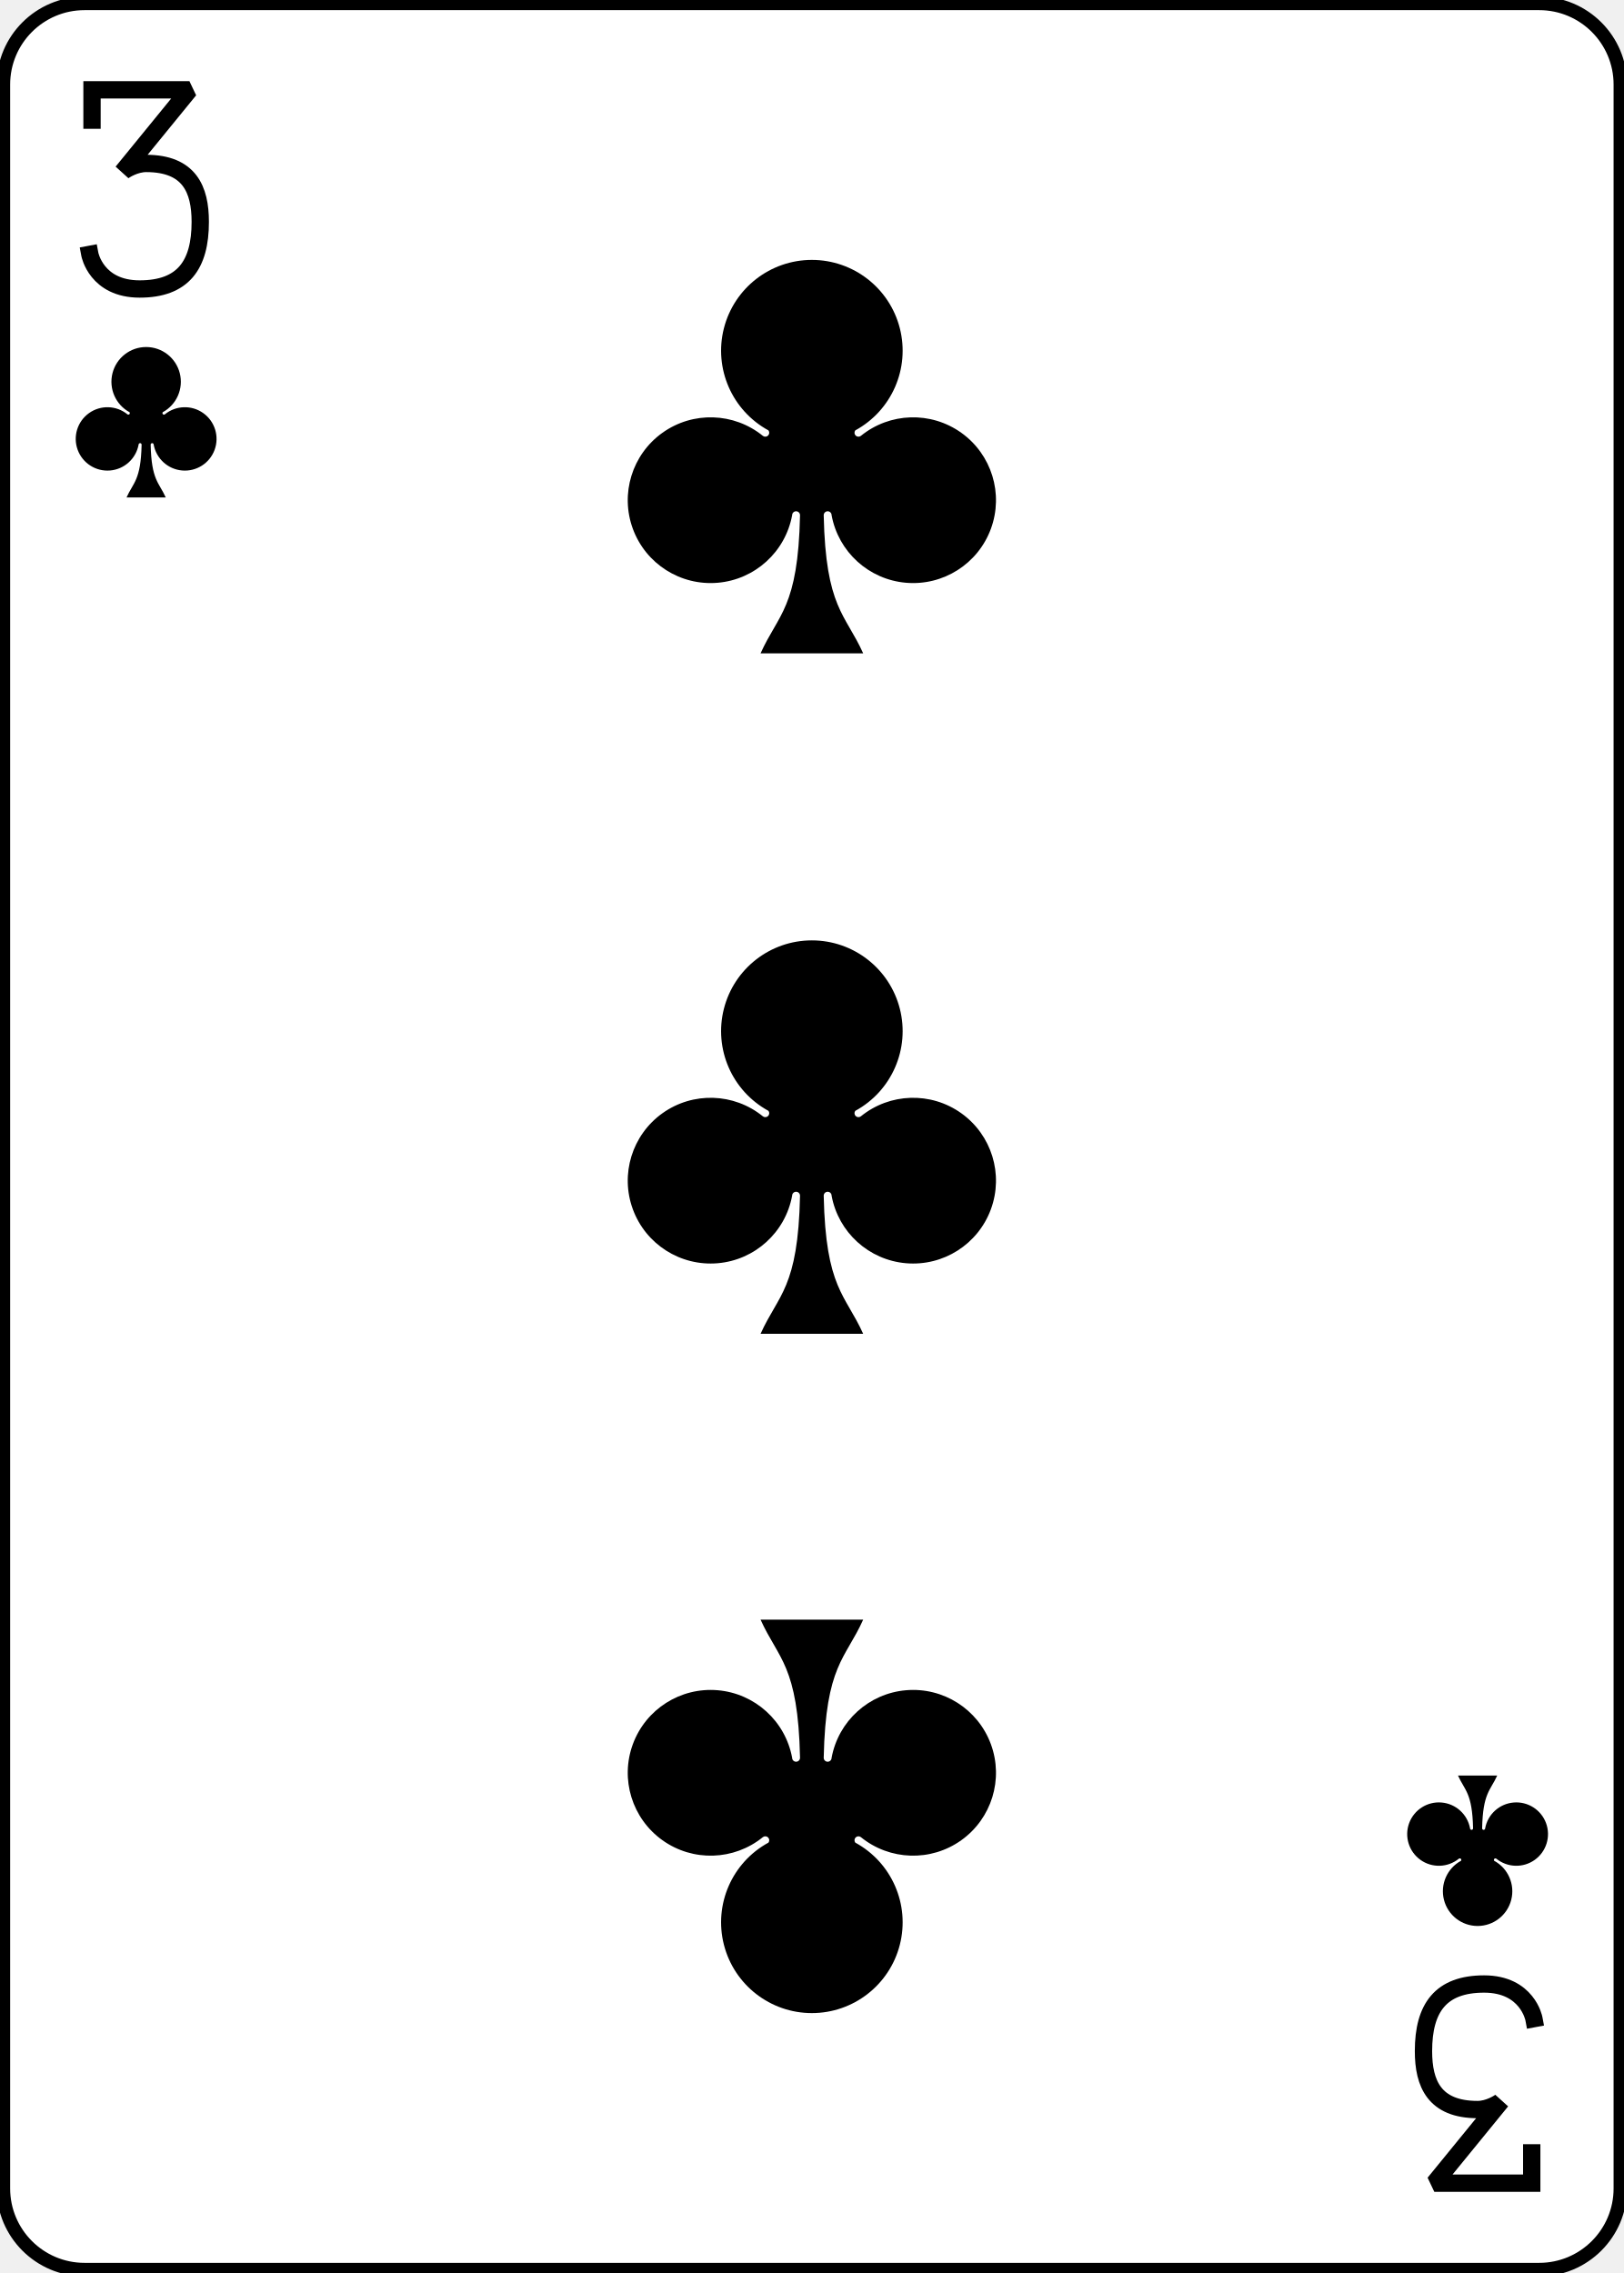
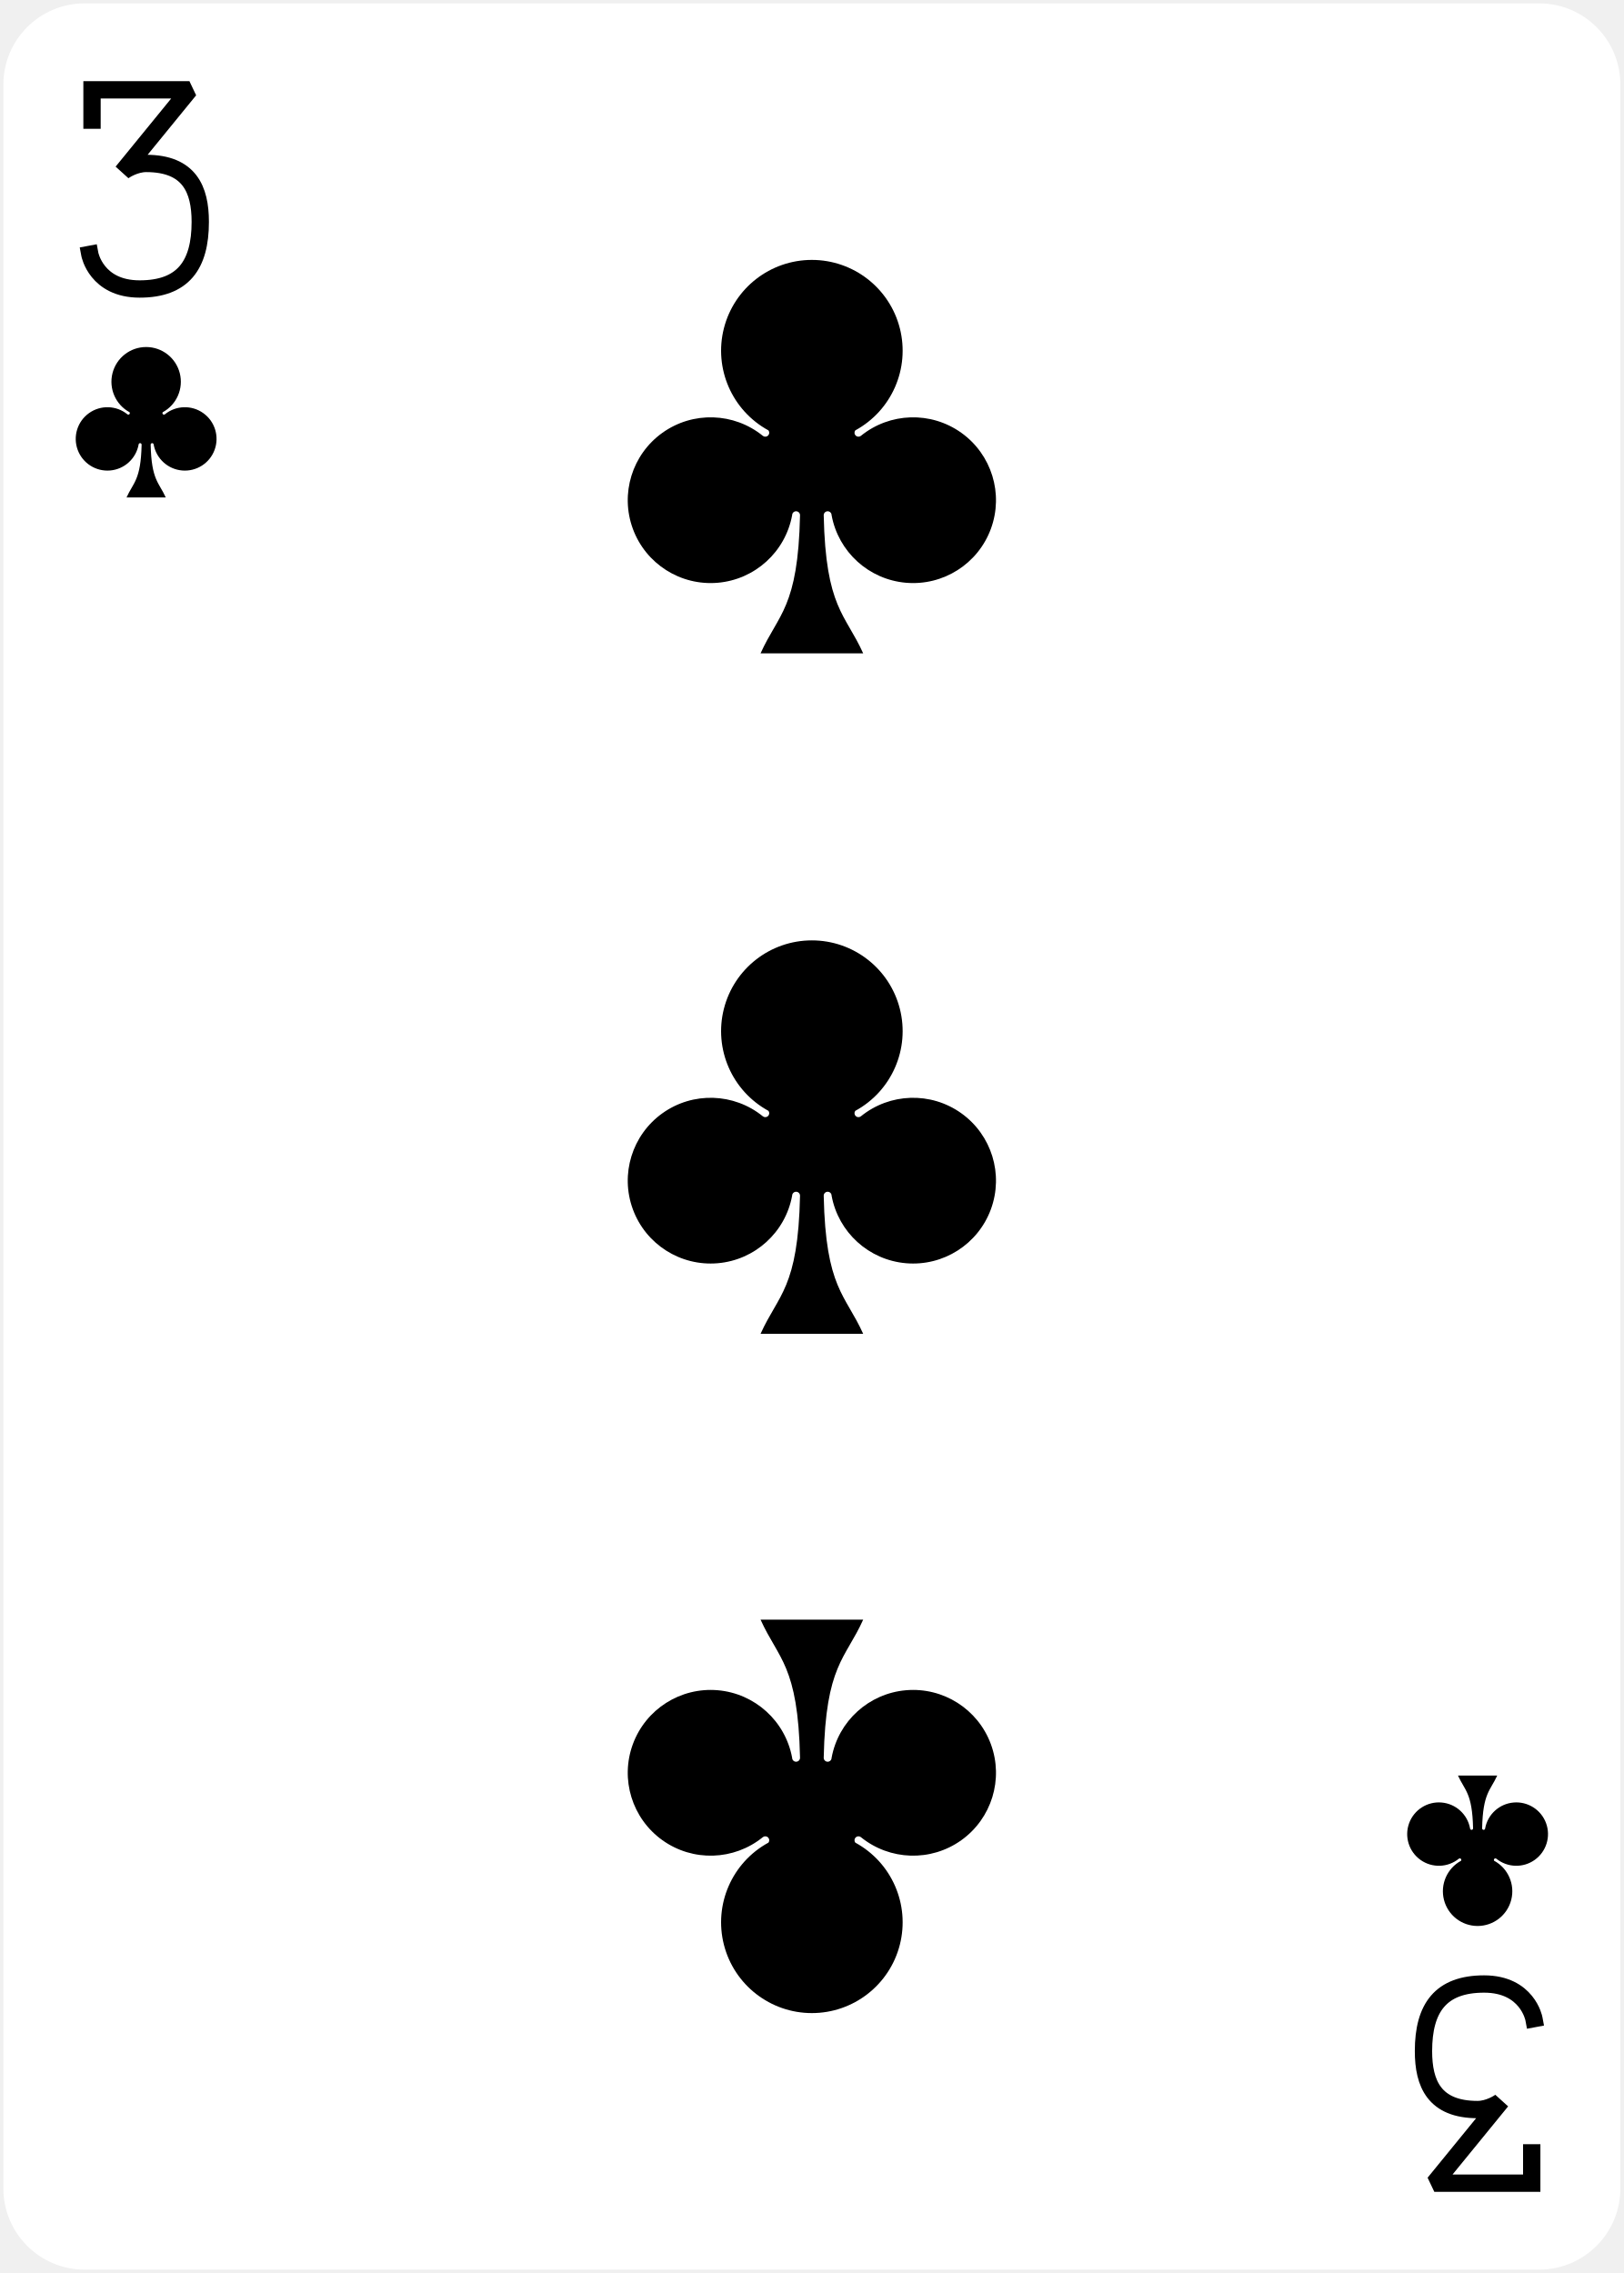
<svg xmlns="http://www.w3.org/2000/svg" xmlns:xlink="http://www.w3.org/1999/xlink" width="2.5in" height="3.5in" viewBox="-120 -168 240 336" preserveAspectRatio="none" class="card">
  <symbol id="C3" viewBox="-500 -500 1000 1000" preserveAspectRatio="xMinYMid">
    <path d="M-250 -320L-250 -460L200 -460L-110 -80C-100 -90 -50 -120 0 -120C200 -120 250 0 250 150C250 350 170 460 -30 460C-230 460 -260 300 -260 300" stroke="black" stroke-width="80" stroke-linecap="square" stroke-miterlimit="1.5" fill="none" />
  </symbol>
  <symbol id="C" viewBox="-600 -600 1200 1200" preserveAspectRatio="xMinYMid">
    <path d="M30 150C35 385 85 400 130 500L-130 500C-85 400 -35 385 -30 150A10 10 0 0 0 -50 150A210 210 0 1 1 -124 -51A10 10 0 0 0 -110 -65A230 230 0 1 1 110 -65A10 10 0 0 0 124 -51A210 210 0 1 1 50 150A10 10 0 0 0 30 150Z" fill="black" />
  </symbol>
-   <rect width="239" height="335" x="-119.5" y="-167.5" rx="12" ry="12" fill="white" stroke="black" stroke-width="2" />
+   <rect width="239" height="335" x="-119.5" y="-167.5" rx="12" ry="12" fill="white" stroke="black" stroke-width="0" />
  <use xlink:href="#C" height="70" width="70" x="-35" y="-35" />
  <use xlink:href="#C3" height="32" width="32" x="-114.4" y="-156" />
  <use xlink:href="#C" height="26.769" width="26.769" x="-111.784" y="-119" />
  <use xlink:href="#C" height="70" width="70" x="-35" y="-135.588" />
  <g transform="rotate(180)">
    <use xlink:href="#C3" height="32" width="32" x="-114.4" y="-156" />
    <use xlink:href="#C" height="26.769" width="26.769" x="-111.784" y="-119" />
    <use xlink:href="#C" height="70" width="70" x="-35" y="-135.588" />
  </g>
</svg>
